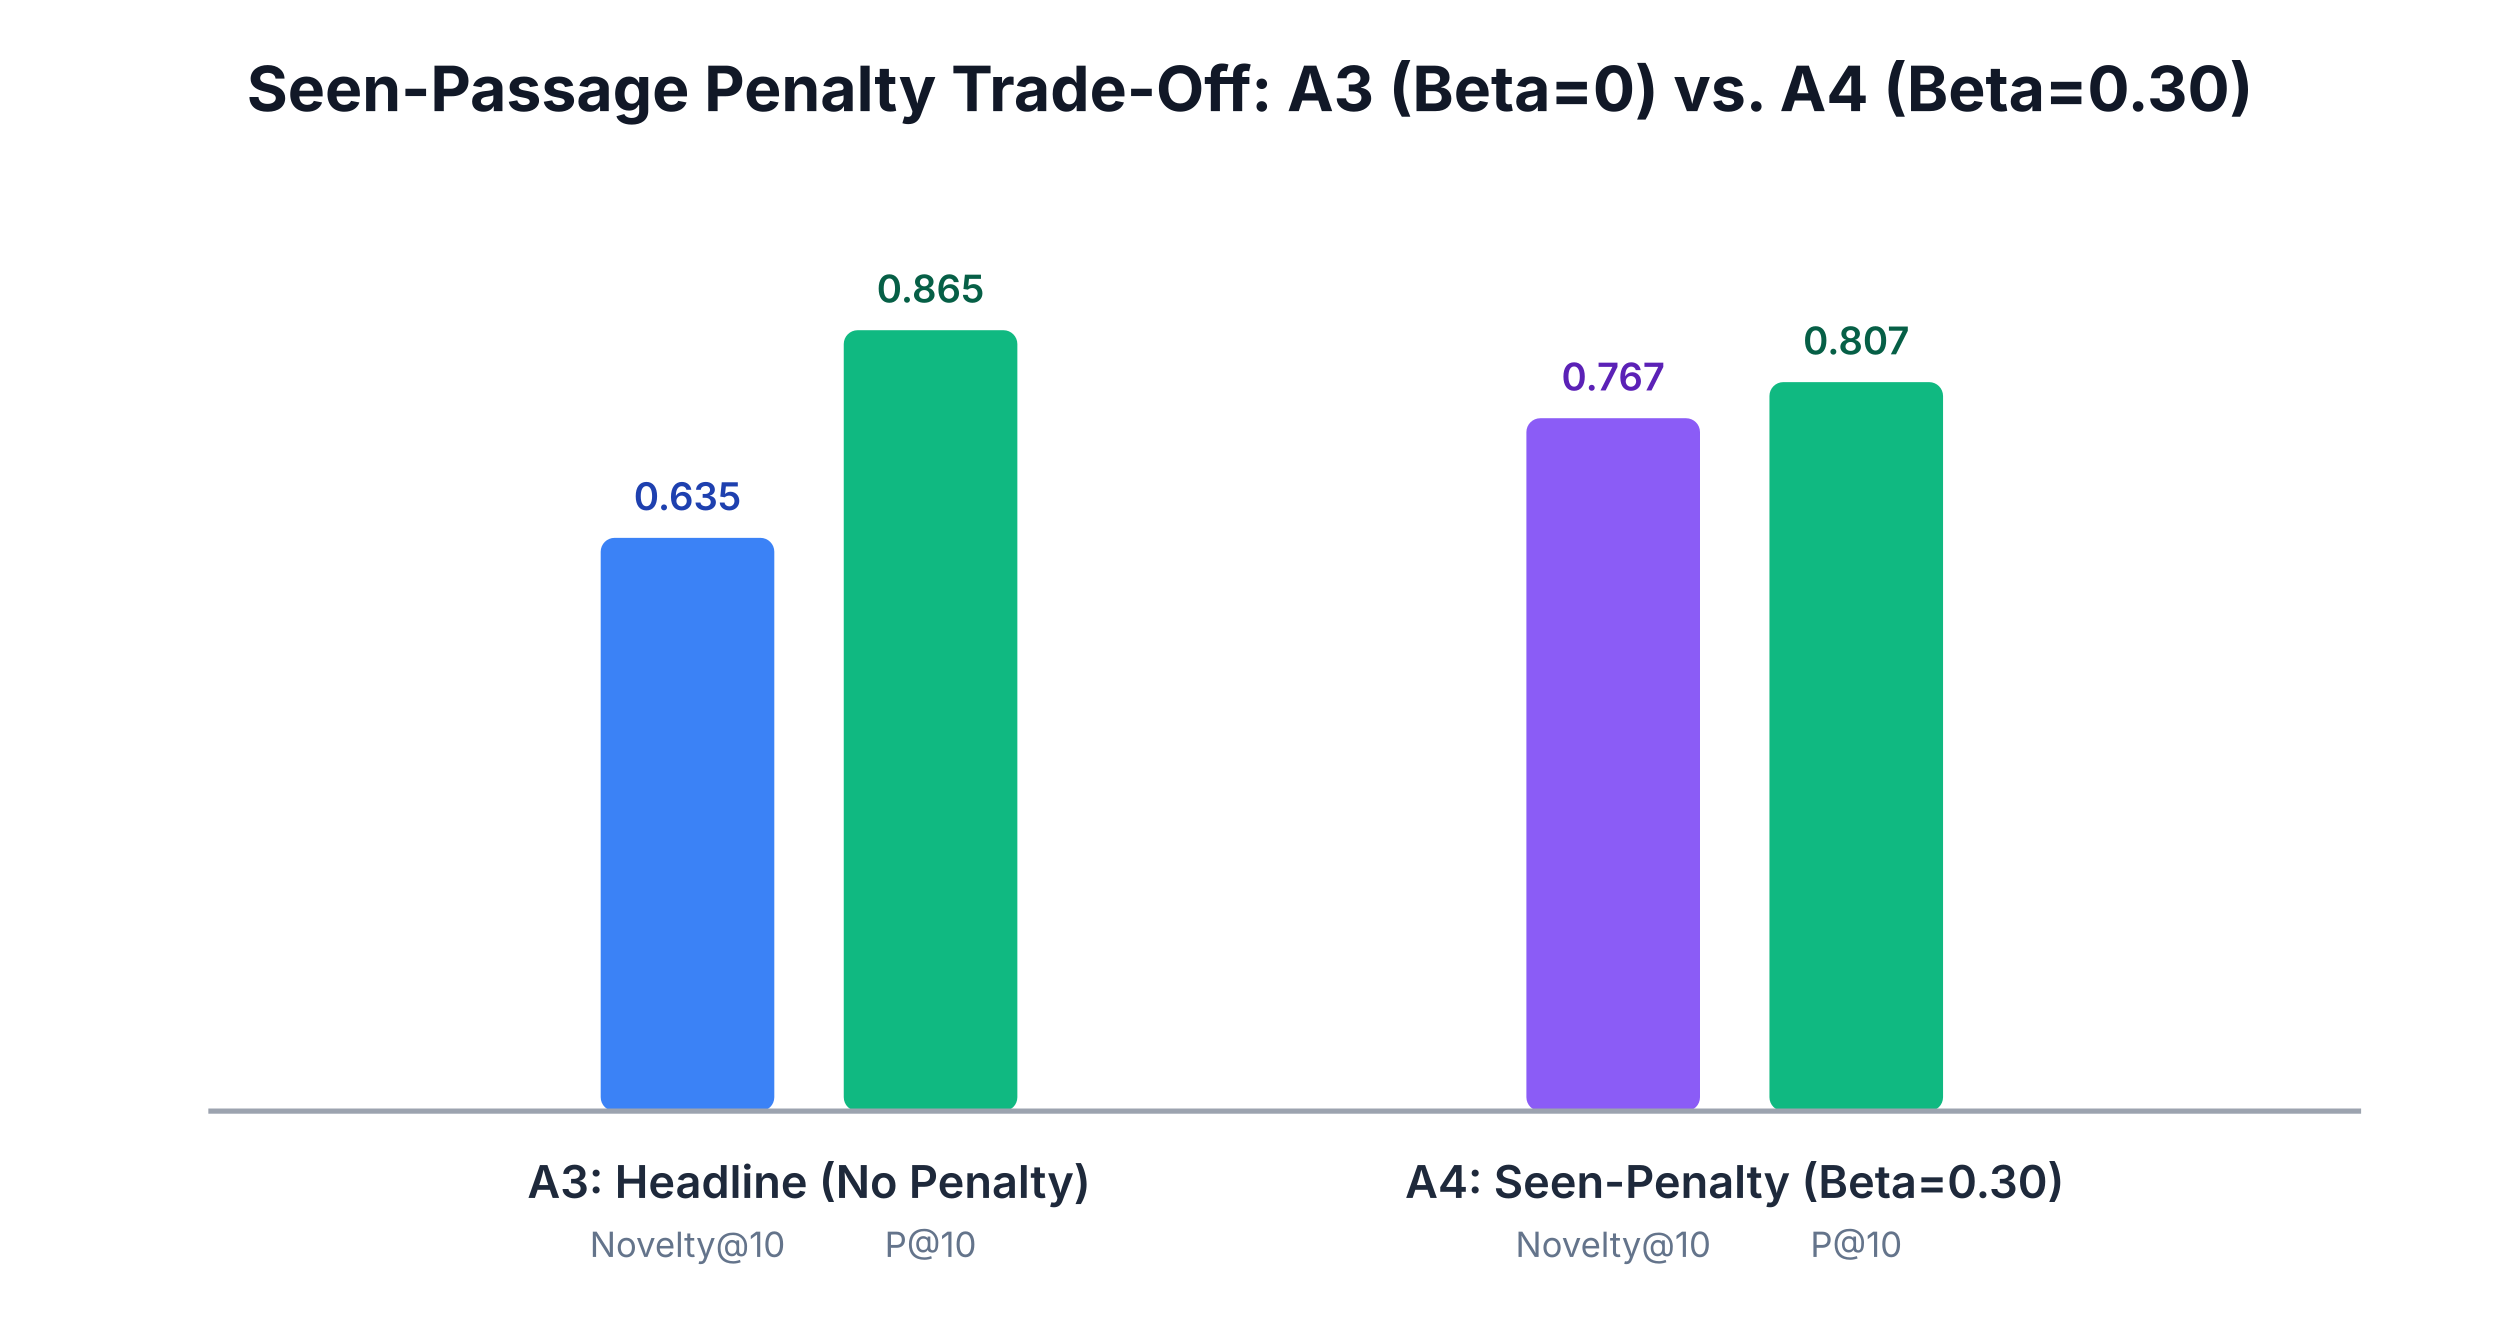
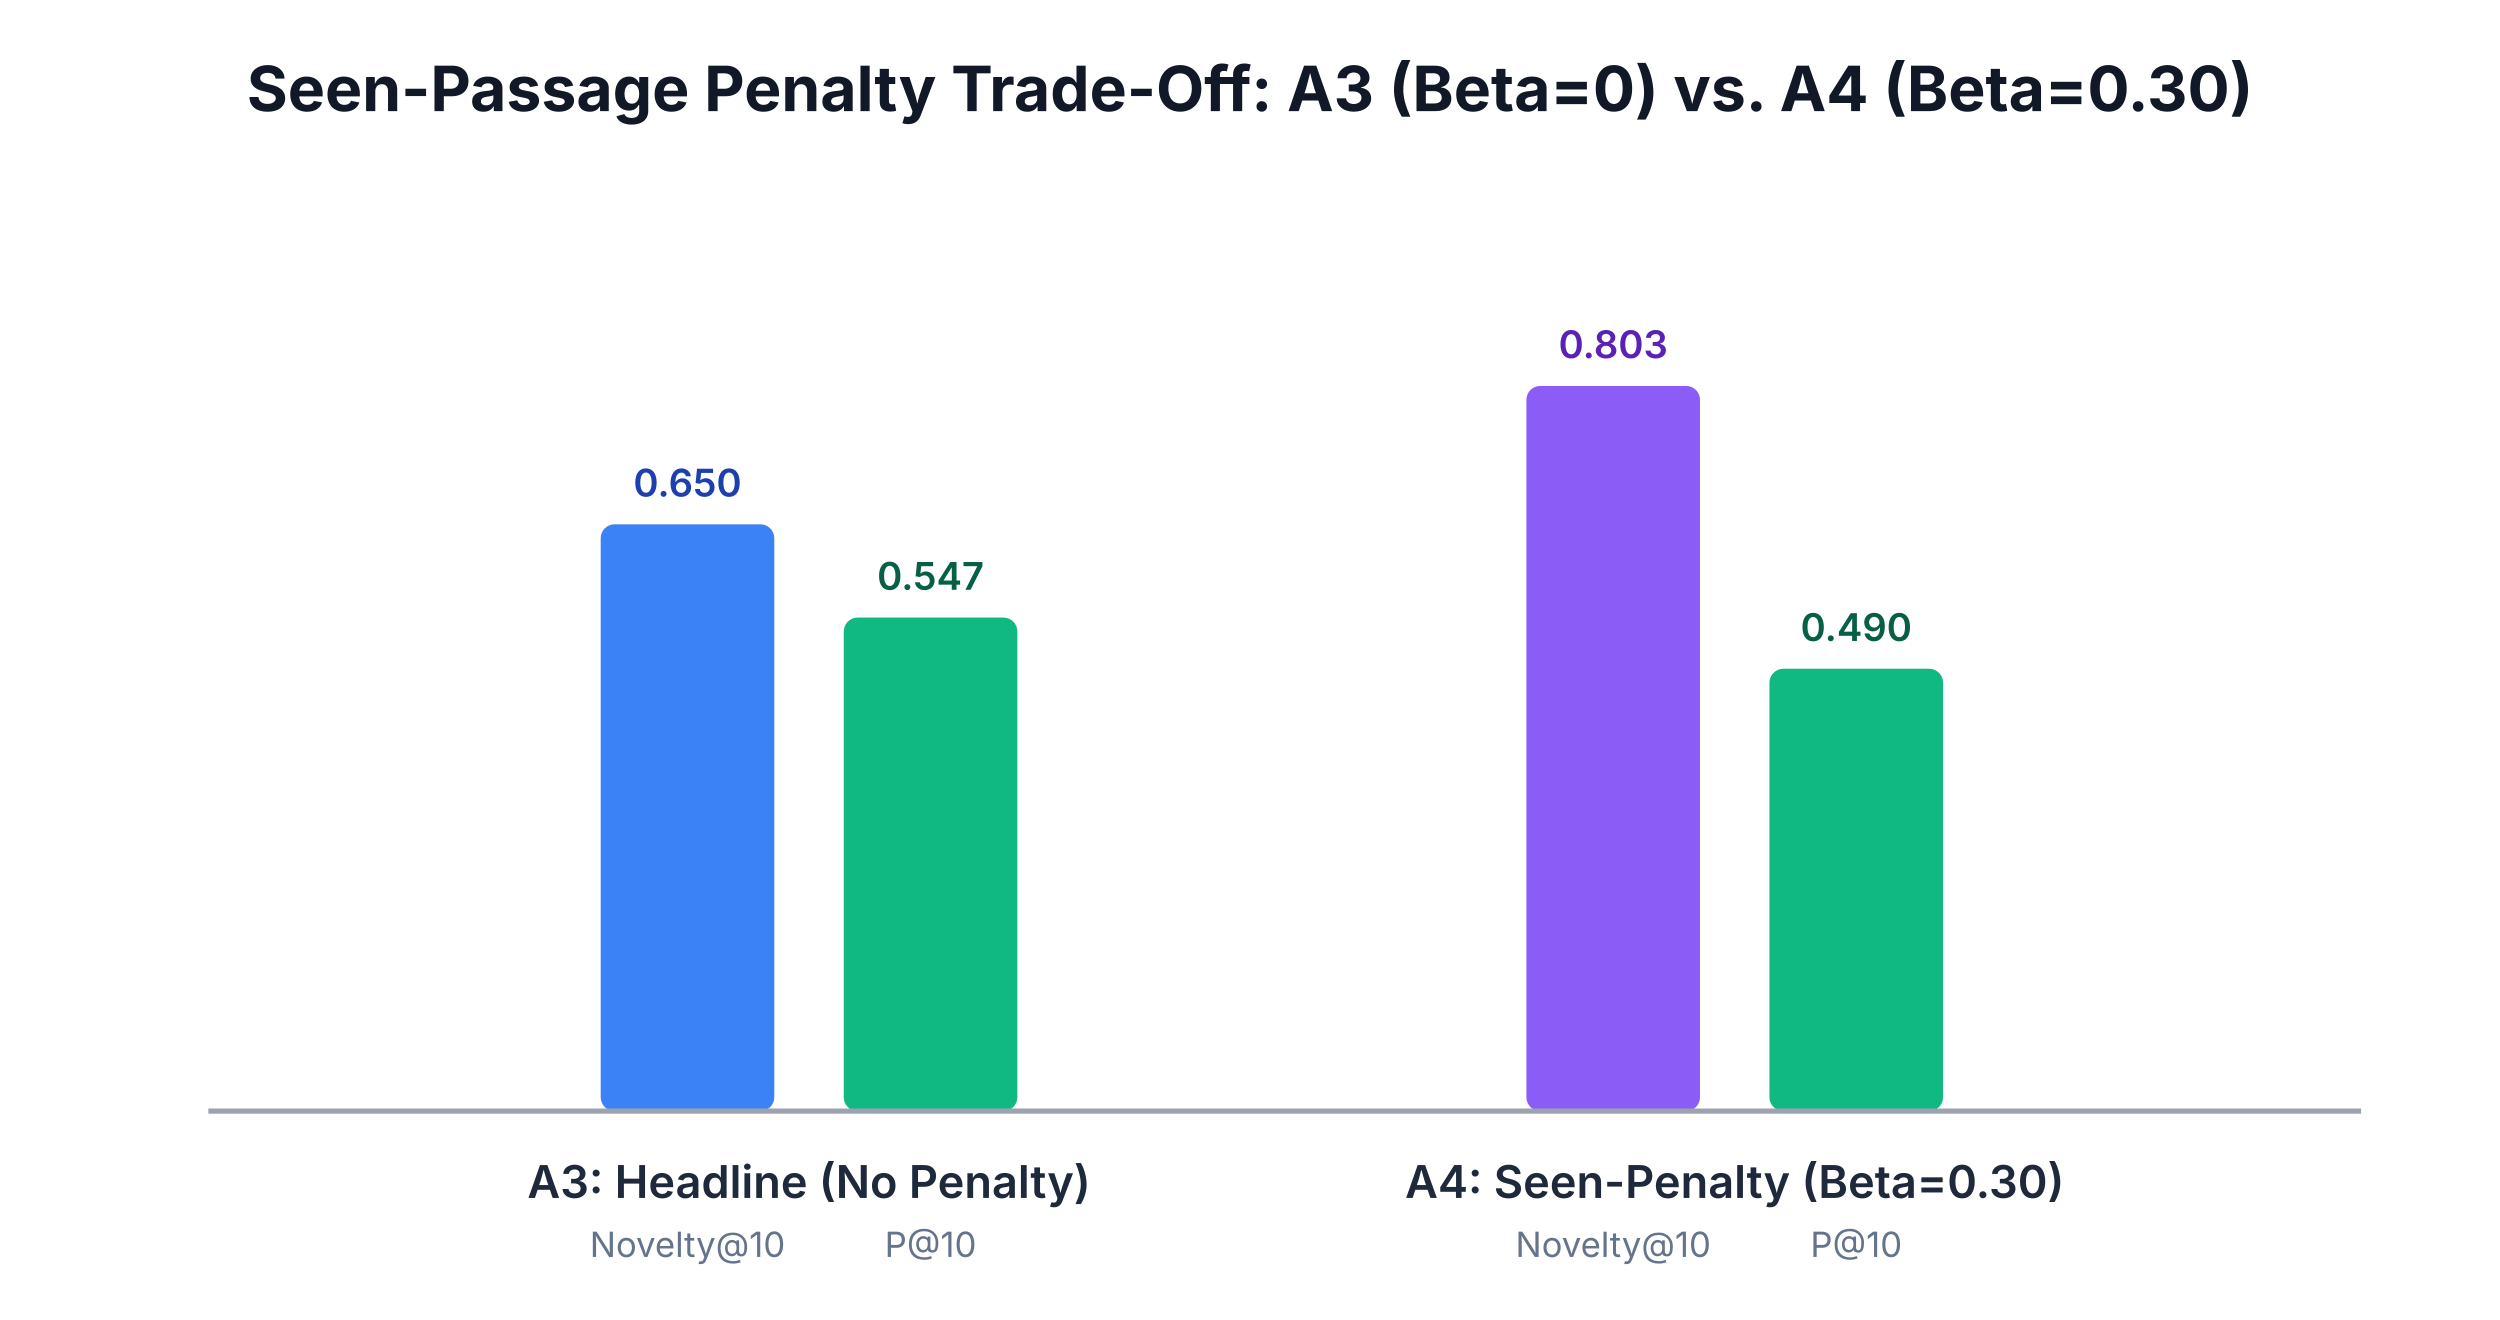
<svg xmlns="http://www.w3.org/2000/svg" width="720" height="380" style="background:#ffffff; font-family: Inter, system-ui, sans-serif;">
  <text x="360" y="32" font-size="18" text-anchor="middle" font-weight="bold" fill="#111827">Seen-Passage Penalty Trade-Off: A3 (Beta=0) vs. A4 (Beta=0.30)</text>
  <g transform="translate(153, 0)">
    <text x="80" y="345" font-size="13" font-weight="600" text-anchor="middle" fill="#1e293b">A3: Headline (No Penalty)</text>
-     <rect x="20" y="154.9" width="50" height="165.1" fill="#3b82f6" rx="4" />
-     <text x="45" y="146.9" font-size="11" font-weight="600" text-anchor="middle" fill="#1e40af">0.635</text>
+     <rect x="20" y="151" width="50" height="169" fill="#3b82f6" rx="4" />
+     <text x="45" y="143" font-size="11" font-weight="600" text-anchor="middle" fill="#1e40af">0.650</text>
    <text x="45" y="362" font-size="10" text-anchor="middle" fill="#64748b">Novelty@10</text>
-     <rect x="90" y="95.1" width="50" height="224.9" fill="#10b981" rx="4" />
-     <text x="115" y="87.1" font-size="11" font-weight="600" text-anchor="middle" fill="#065f46">0.865</text>
+     <rect x="90" y="177.858" width="50" height="142.142" fill="#10b981" rx="4" />
+     <text x="115" y="169.858" font-size="11" font-weight="600" text-anchor="middle" fill="#065f46">0.547</text>
    <text x="115" y="362" font-size="10" text-anchor="middle" fill="#64748b">P@10</text>
  </g>
  <g transform="translate(419.6, 0)">
    <text x="80" y="345" font-size="13" font-weight="600" text-anchor="middle" fill="#1e293b">A4: Seen-Penalty (Beta=0.30)</text>
-     <rect x="20" y="120.45" width="50" height="199.55" fill="#8b5cf6" rx="4" />
-     <text x="45" y="112.45" font-size="11" font-weight="600" text-anchor="middle" fill="#5b21b6">0.767</text>
+     <rect x="20" y="111.142" width="50" height="208.858" fill="#8b5cf6" rx="4" />
+     <text x="45" y="103.142" font-size="11" font-weight="600" text-anchor="middle" fill="#5b21b6">0.803</text>
    <text x="45" y="362" font-size="10" text-anchor="middle" fill="#64748b">Novelty@10</text>
-     <rect x="90" y="110.05" width="50" height="209.95" fill="#10b981" rx="4" />
-     <text x="115" y="102.05" font-size="11" font-weight="600" text-anchor="middle" fill="#065f46">0.807</text>
+     <rect x="90" y="192.6" width="50" height="127.4" fill="#10b981" rx="4" />
+     <text x="115" y="184.6" font-size="11" font-weight="600" text-anchor="middle" fill="#065f46">0.490</text>
    <text x="115" y="362" font-size="10" text-anchor="middle" fill="#64748b">P@10</text>
  </g>
  <line x1="60" y1="320" x2="680" y2="320" stroke="#9ca3af" stroke-width="1.5" />
</svg>
